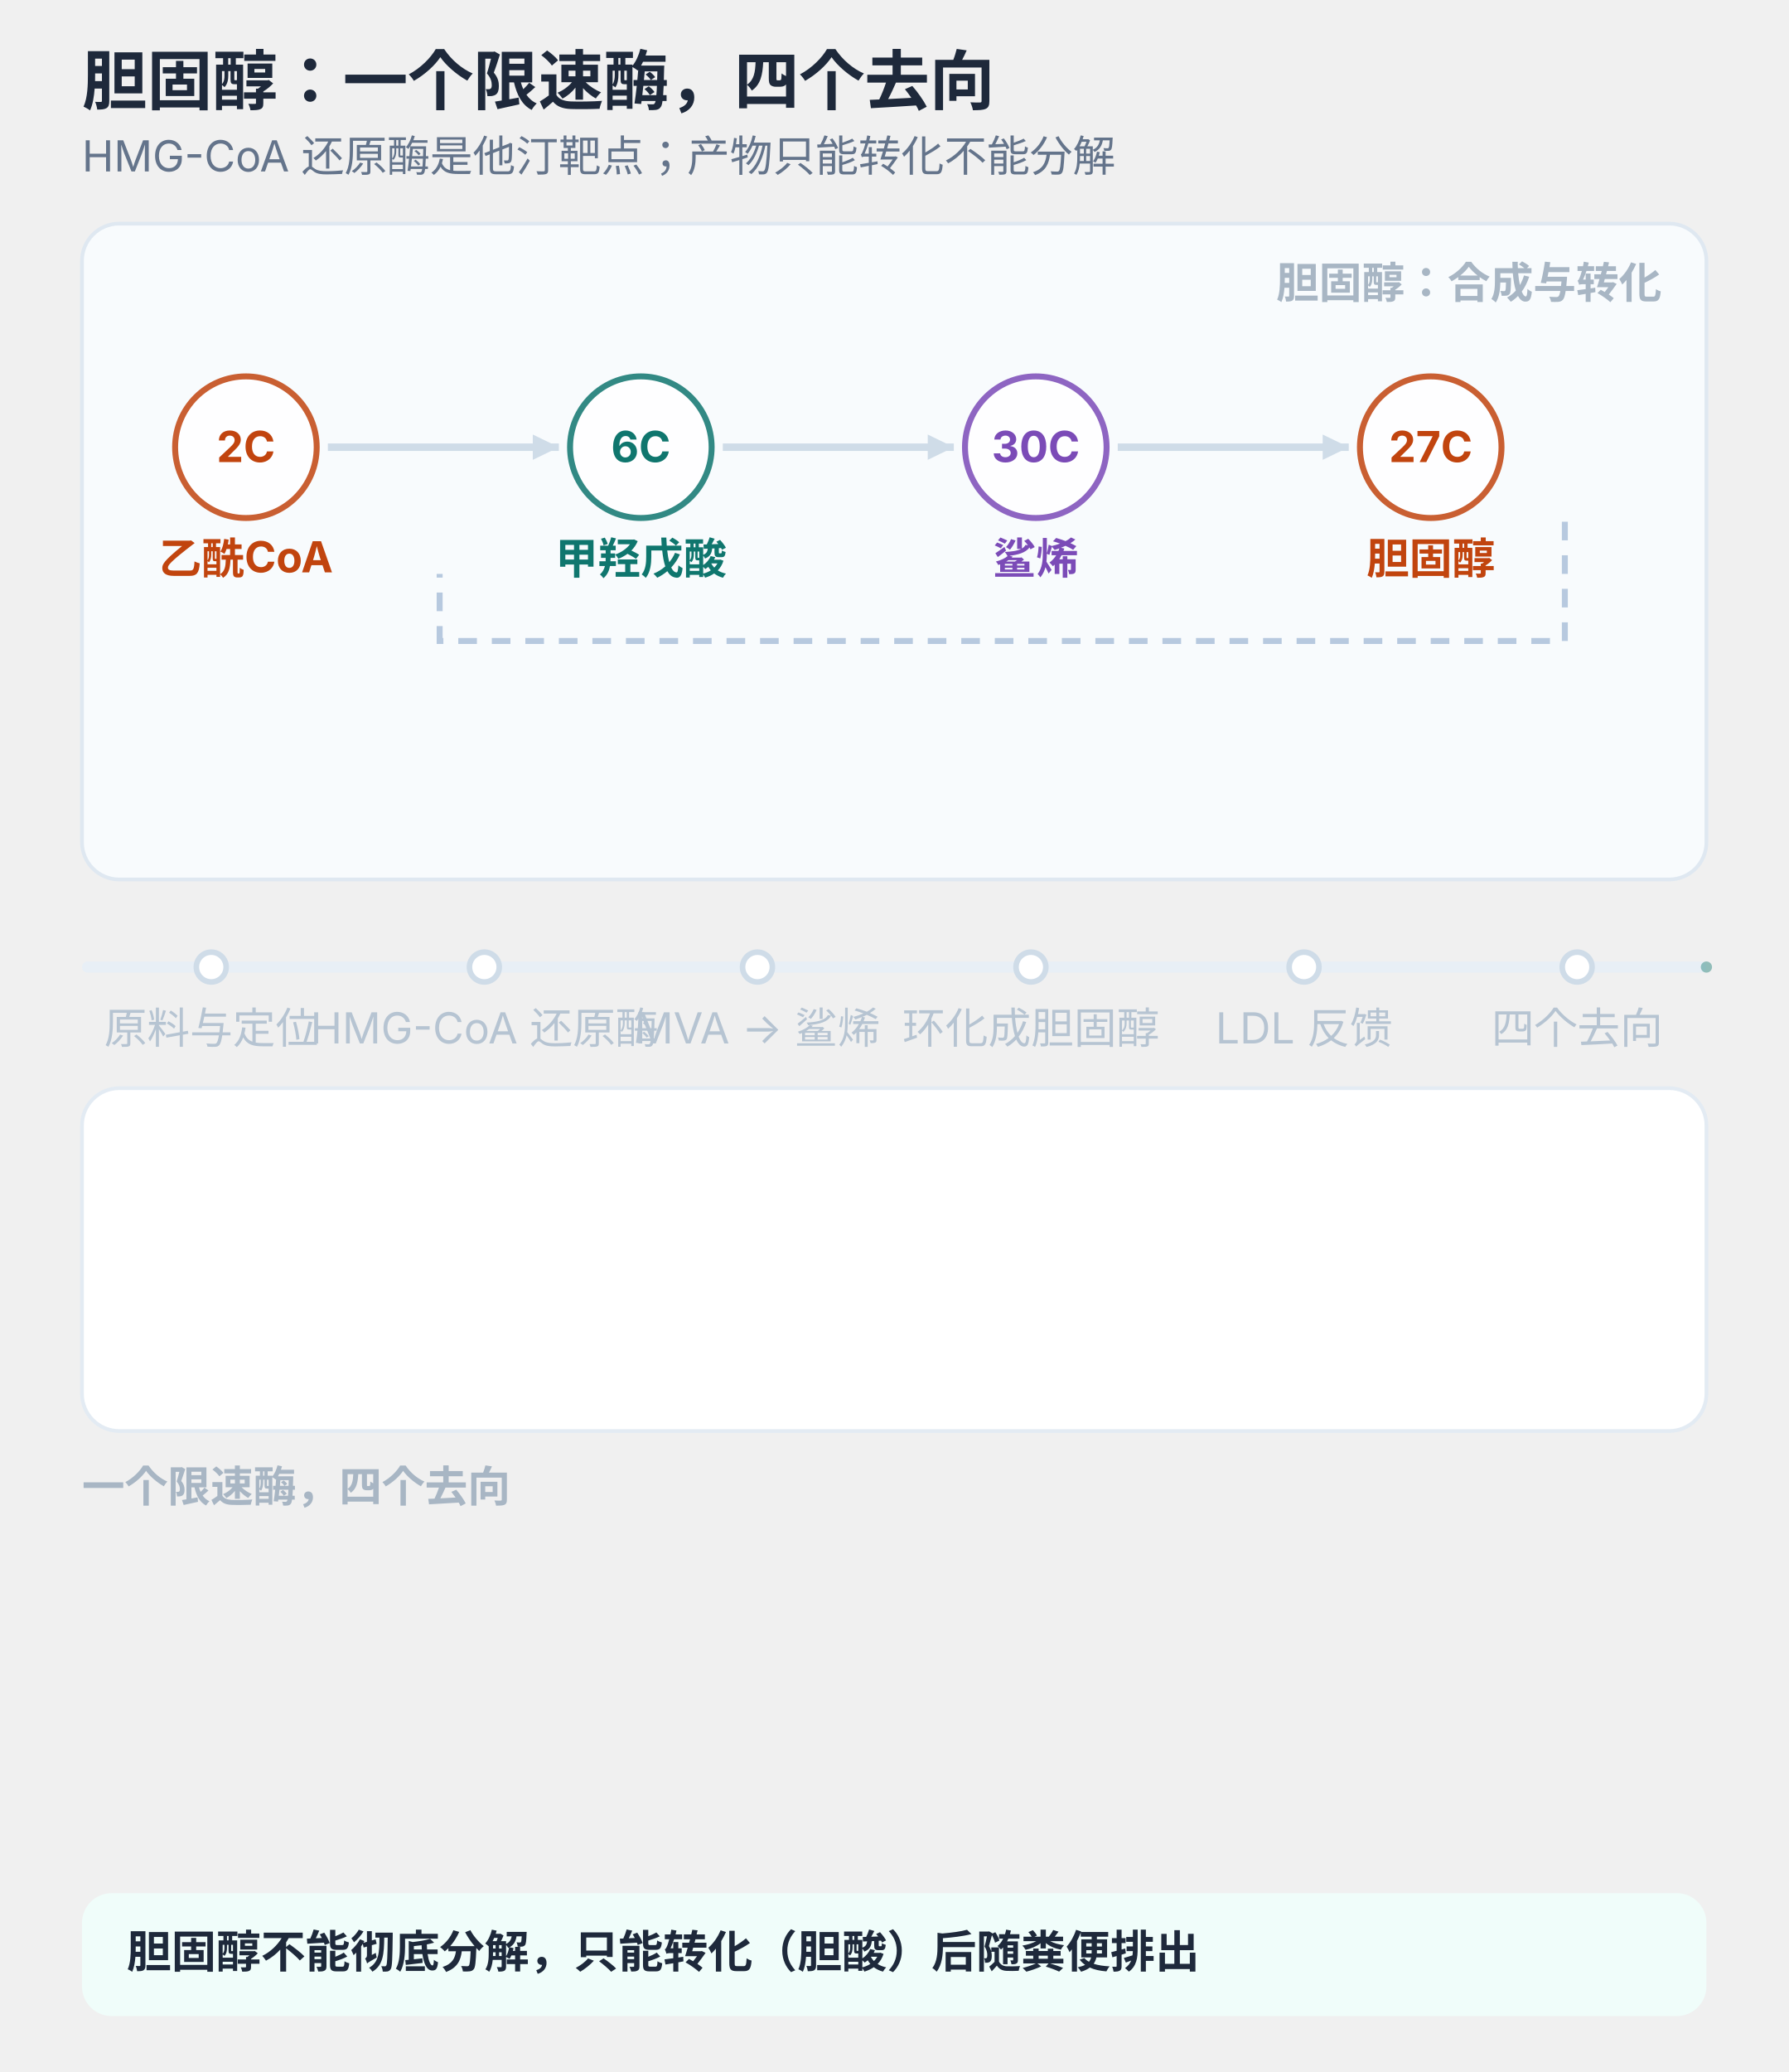
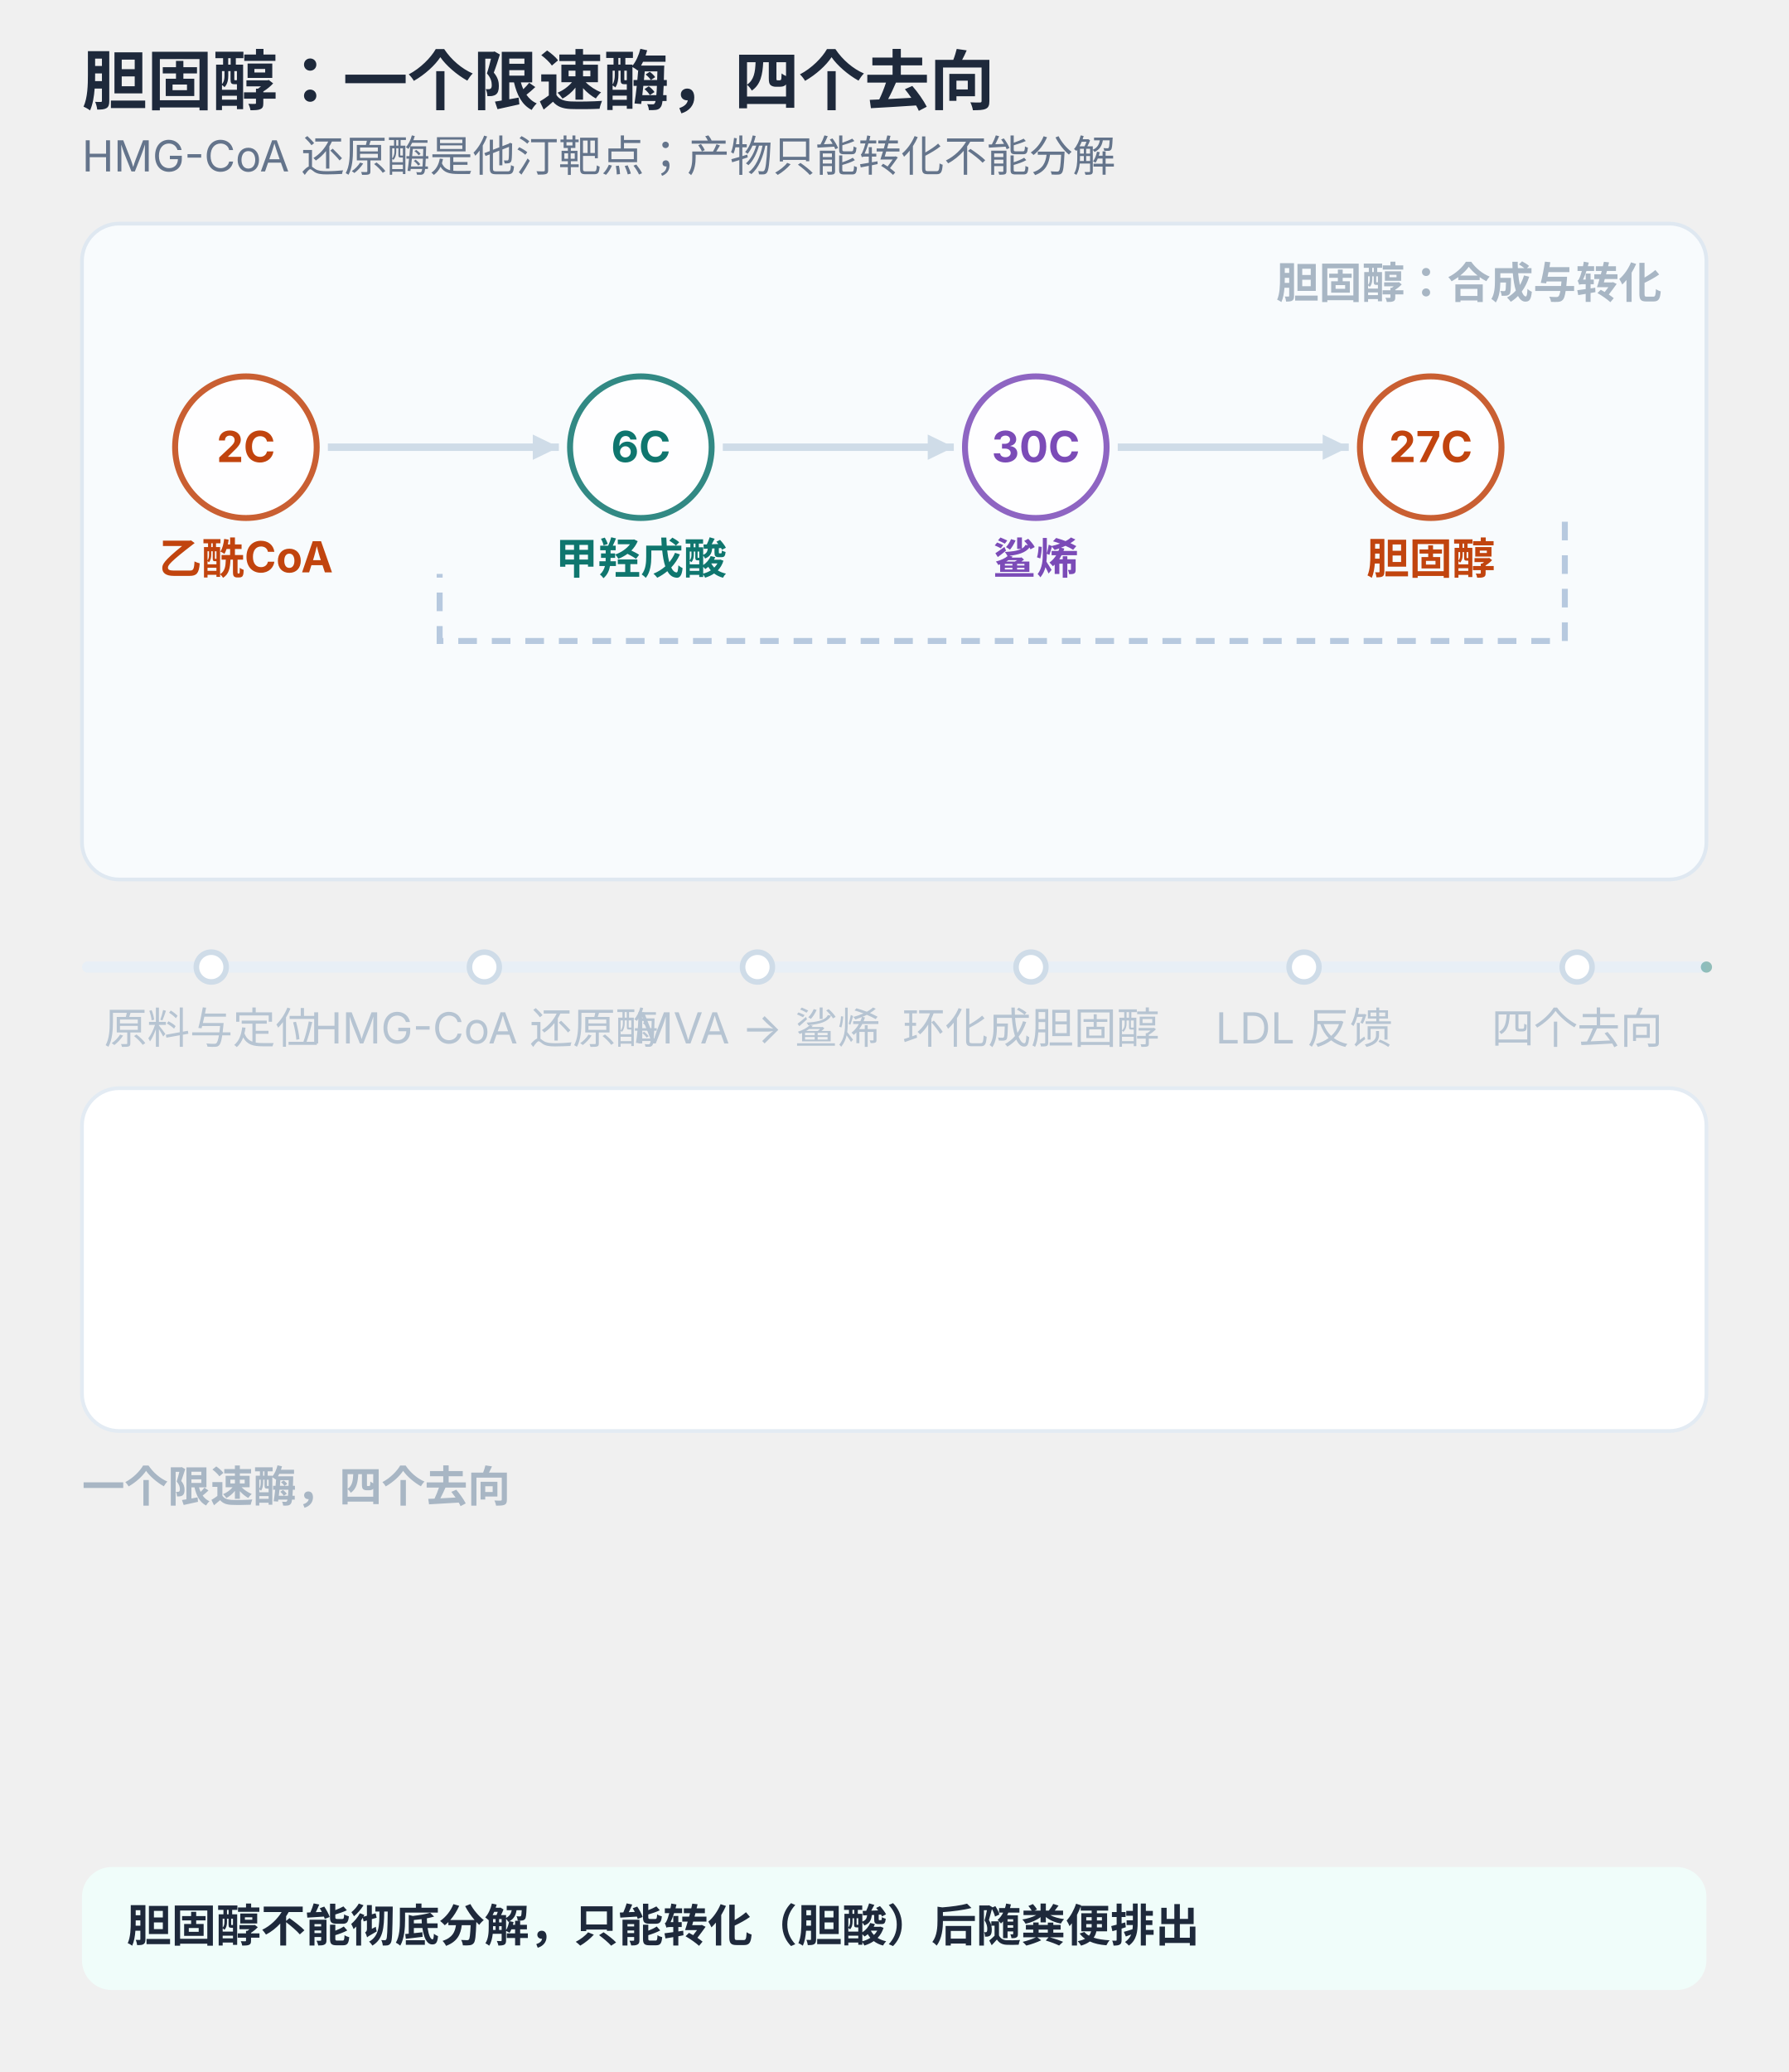
<svg xmlns="http://www.w3.org/2000/svg" viewBox="0 0 480 556" role="img" aria-labelledby="ft fd" style="background:#ffffff">
  <text x="22" y="28" font-size="17.5" font-weight="700" fill="#1e293b" font-family="-apple-system,'PingFang SC','Microsoft YaHei',sans-serif">胆固醇：一个限速酶，四个去向</text>
  <text x="22" y="46" font-size="11.5" fill="#64748b" font-family="-apple-system,'PingFang SC','Microsoft YaHei',sans-serif">HMG-CoA 还原酶是他汀靶点；产物只能转化不能分解</text>
  <rect x="22" y="60" width="436" height="176" rx="10" fill="#f8fbfd" stroke="#dfe8f1" stroke-width="1" />
  <path d="M88,120 H150" stroke="#cfdce8" stroke-width="2" />
  <path d="M150,120 l-7,-3.4 v6.8 z" fill="#cfdce8" />
  <path d="M194,120 H256" stroke="#cfdce8" stroke-width="2" />
  <path d="M256,120 l-7,-3.4 v6.8 z" fill="#cfdce8" />
  <path d="M300,120 H362" stroke="#cfdce8" stroke-width="2" />
  <path d="M362,120 l-7,-3.4 v6.8 z" fill="#cfdce8" />
  <circle cx="66" cy="120" r="19" fill="#ffffff" stroke="#c1440e" stroke-width="1.6" opacity="0.85" />
  <text x="66" y="124" font-size="11.5" fill="#c1440e" font-weight="700" text-anchor="middle" font-family="-apple-system,'PingFang SC','Microsoft YaHei',sans-serif">2C</text>
  <text x="66" y="154" font-size="11.5" fill="#c1440e" font-weight="700" text-anchor="middle" font-family="-apple-system,'PingFang SC','Microsoft YaHei',sans-serif">乙酰CoA</text>
  <g opacity="0">
    <animate attributeName="opacity" values="1;1;0;0" keyTimes="0;0.15;0.151;1" dur="11.4s" repeatCount="indefinite" />
    <circle cx="66" cy="120" r="19" fill="#c1440e" opacity="0.14" />
    <circle cx="66" cy="120" r="19" fill="none" stroke="#c1440e" stroke-width="2.4" />
  </g>
  <circle cx="172" cy="120" r="19" fill="#ffffff" stroke="#0f766e" stroke-width="1.6" opacity="0.85" />
  <text x="172" y="124" font-size="11.5" fill="#0f766e" font-weight="700" text-anchor="middle" font-family="-apple-system,'PingFang SC','Microsoft YaHei',sans-serif">6C</text>
  <text x="172" y="154" font-size="11.5" fill="#0f766e" font-weight="700" text-anchor="middle" font-family="-apple-system,'PingFang SC','Microsoft YaHei',sans-serif">甲羟戊酸</text>
  <g opacity="0">
    <animate attributeName="opacity" values="0;0;1;1;0;0" keyTimes="0;0.15;0.151;0.31;0.311;1" dur="11.4s" repeatCount="indefinite" />
    <circle cx="172" cy="120" r="19" fill="#0f766e" opacity="0.14" />
    <circle cx="172" cy="120" r="19" fill="none" stroke="#0f766e" stroke-width="2.4" />
  </g>
  <circle cx="278" cy="120" r="19" fill="#ffffff" stroke="#7b4bb7" stroke-width="1.6" opacity="0.85" />
  <text x="278" y="124" font-size="11.5" fill="#7b4bb7" font-weight="700" text-anchor="middle" font-family="-apple-system,'PingFang SC','Microsoft YaHei',sans-serif">30C</text>
  <text x="278" y="154" font-size="11.5" fill="#7b4bb7" font-weight="700" text-anchor="middle" font-family="-apple-system,'PingFang SC','Microsoft YaHei',sans-serif">鲨烯</text>
  <g opacity="0">
    <animate attributeName="opacity" values="0;0;1;1;0;0" keyTimes="0;0.31;0.311;0.47;0.471;1" dur="11.4s" repeatCount="indefinite" />
    <circle cx="278" cy="120" r="19" fill="#7b4bb7" opacity="0.14" />
    <circle cx="278" cy="120" r="19" fill="none" stroke="#7b4bb7" stroke-width="2.4" />
  </g>
  <circle cx="384" cy="120" r="19" fill="#ffffff" stroke="#c1440e" stroke-width="1.6" opacity="0.85" />
  <text x="384" y="124" font-size="11.5" fill="#c1440e" font-weight="700" text-anchor="middle" font-family="-apple-system,'PingFang SC','Microsoft YaHei',sans-serif">27C</text>
  <text x="384" y="154" font-size="11.5" fill="#c1440e" font-weight="700" text-anchor="middle" font-family="-apple-system,'PingFang SC','Microsoft YaHei',sans-serif">胆固醇</text>
  <g opacity="0">
    <animate attributeName="opacity" values="0;0;1;1;0;0" keyTimes="0;0.47;0.471;0.635;0.636;1" dur="11.4s" repeatCount="indefinite" />
    <circle cx="384" cy="120" r="19" fill="#c1440e" opacity="0.14" />
    <circle cx="384" cy="120" r="19" fill="none" stroke="#c1440e" stroke-width="2.4" />
  </g>
  <g opacity="0">
    <animate attributeName="opacity" values="0;0;1;1;0;0" keyTimes="0;0.15;0.151;0.31;0.311;1" dur="11.4s" repeatCount="indefinite" />
    <rect x="118" y="152" width="120" height="34" rx="7" fill="#fef3c7" />
    <text x="126" y="166" font-size="11.5" fill="#a8791a" font-weight="700" text-anchor="start" font-family="-apple-system,'PingFang SC','Microsoft YaHei',sans-serif">HMG-CoA 还原酶</text>
    <text x="126" y="180" font-size="11.5" fill="#6b7c8d" font-weight="400" text-anchor="start" font-family="-apple-system,'PingFang SC','Microsoft YaHei',sans-serif">限速；他汀抑制</text>
  </g>
  <g opacity="0">
    <animate attributeName="opacity" values="0;0;1;1;0;0" keyTimes="0;0.47;0.471;0.635;0.636;1" dur="11.4s" repeatCount="indefinite" />
    <text x="278" y="166" font-size="11.5" fill="#c1440e" font-weight="700" text-anchor="middle" font-family="-apple-system,'PingFang SC','Microsoft YaHei',sans-serif">环化 + 多步修饰</text>
  </g>
  <path d="M420,140 V172 H118 V154" fill="none" stroke="#2c5f9e" stroke-width="1.6" stroke-dasharray="5 4" opacity="0.32" />
  <g opacity="0">
    <animate attributeName="opacity" values="0;0;1;1;0;0" keyTimes="0;0.635;0.636;0.815;0.816;1" dur="11.4s" repeatCount="indefinite" />
    <path d="M420,140 V172 H118 V154" fill="none" stroke="#2c5f9e" stroke-width="2.2" stroke-dasharray="5 4" />
    <path d="M118,154 l-4,9 h8 z" fill="#2c5f9e" />
    <text x="262" y="188" font-size="11.5" fill="#2c5f9e" font-weight="700" text-anchor="middle" font-family="-apple-system,'PingFang SC','Microsoft YaHei',sans-serif">胆固醇↑ → 抑制还原酶、降 LDL 受体</text>
  </g>
  <g opacity="0">
    <animate attributeName="opacity" values="0;0;1;1" keyTimes="0;0.815;0.816;1" dur="11.4s" repeatCount="indefinite" />
    <rect x="26" y="200" width="100" height="38" rx="8" fill="#2f8f57" opacity="0.13" />
    <rect x="26" y="200" width="100" height="38" rx="8" fill="none" stroke="#2f8f57" stroke-width="1.8" />
    <text x="76" y="216" font-size="11.5" fill="#2f8f57" font-weight="700" text-anchor="middle" font-family="-apple-system,'PingFang SC','Microsoft YaHei',sans-serif">胆酸</text>
    <text x="76" y="231" font-size="11.5" fill="#6b7c8d" font-weight="400" text-anchor="middle" font-family="-apple-system,'PingFang SC','Microsoft YaHei',sans-serif">最多，随胆汁排出</text>
  </g>
  <g opacity="0">
    <animate attributeName="opacity" values="0;0;1;1" keyTimes="0;0.815;0.816;1" dur="11.4s" repeatCount="indefinite" />
    <rect x="134" y="200" width="100" height="38" rx="8" fill="#c1440e" opacity="0.13" />
    <rect x="134" y="200" width="100" height="38" rx="8" fill="none" stroke="#c1440e" stroke-width="1.8" />
    <text x="184" y="216" font-size="11.5" fill="#c1440e" font-weight="700" text-anchor="middle" font-family="-apple-system,'PingFang SC','Microsoft YaHei',sans-serif">类固醇激素</text>
    <text x="184" y="231" font-size="11.5" fill="#6b7c8d" font-weight="400" text-anchor="middle" font-family="-apple-system,'PingFang SC','Microsoft YaHei',sans-serif">肾上腺 / 性腺</text>
  </g>
  <g opacity="0">
    <animate attributeName="opacity" values="0;0;1;1" keyTimes="0;0.815;0.816;1" dur="11.4s" repeatCount="indefinite" />
    <rect x="242" y="200" width="100" height="38" rx="8" fill="#a8791a" opacity="0.13" />
    <rect x="242" y="200" width="100" height="38" rx="8" fill="none" stroke="#a8791a" stroke-width="1.8" />
    <text x="292" y="216" font-size="11.5" fill="#a8791a" font-weight="700" text-anchor="middle" font-family="-apple-system,'PingFang SC','Microsoft YaHei',sans-serif">VitD₃</text>
    <text x="292" y="231" font-size="11.5" fill="#6b7c8d" font-weight="400" text-anchor="middle" font-family="-apple-system,'PingFang SC','Microsoft YaHei',sans-serif">皮肤 7-脱氢胆固醇</text>
  </g>
  <g opacity="0">
    <animate attributeName="opacity" values="0;0;1;1" keyTimes="0;0.815;0.816;1" dur="11.4s" repeatCount="indefinite" />
    <rect x="350" y="200" width="100" height="38" rx="8" fill="#7b4bb7" opacity="0.13" />
    <rect x="350" y="200" width="100" height="38" rx="8" fill="none" stroke="#7b4bb7" stroke-width="1.8" />
    <text x="400" y="216" font-size="11.5" fill="#7b4bb7" font-weight="700" text-anchor="middle" font-family="-apple-system,'PingFang SC','Microsoft YaHei',sans-serif">细胞膜</text>
    <text x="400" y="231" font-size="11.5" fill="#6b7c8d" font-weight="400" text-anchor="middle" font-family="-apple-system,'PingFang SC','Microsoft YaHei',sans-serif">调节流动性</text>
  </g>
  <text x="446" y="80" font-size="11.5" fill="#a8b6c4" font-weight="700" text-anchor="end" font-family="-apple-system,'PingFang SC','Microsoft YaHei',sans-serif">胆固醇：合成与转化</text>
  <rect x="22" y="258" width="436" height="3" rx="1.5" fill="#e8eff6" />
  <path d="M22,259.5 H458" stroke="#0f766e" stroke-width="3" stroke-linecap="round" opacity="0.42" stroke-dasharray="436" stroke-dashoffset="436">
    <animate attributeName="stroke-dashoffset" values="436;0" keyTimes="0;1" dur="11.4s" repeatCount="indefinite" />
  </path>
  <circle cx="56.7" cy="259.5" r="4" fill="#ffffff" stroke="#cfdce8" stroke-width="1.5" />
  <g opacity="0">
    <animate attributeName="opacity" values="1;1;0;0" keyTimes="0;0.15;0.151;1" dur="11.4s" repeatCount="indefinite" />
    <circle cx="56.7" cy="259.5" r="5.5" fill="#c1440e" />
  </g>
  <g opacity="1">
    <animate attributeName="opacity" values="0.0;0.0;1.0;1.0" keyTimes="0;0.15;0.151;1" dur="11.4s" repeatCount="indefinite" />
    <text x="56.7" y="280" text-anchor="middle" font-size="11.5" fill="#b6c4d2" font-family="-apple-system,'PingFang SC','Microsoft YaHei',sans-serif">原料与定位</text>
  </g>
  <g opacity="0">
    <animate attributeName="opacity" values="1;1;0;0" keyTimes="0;0.15;0.151;1" dur="11.4s" repeatCount="indefinite" />
    <text x="56.7" y="280" text-anchor="middle" font-size="11.5" font-weight="700" fill="#c1440e" font-family="-apple-system,'PingFang SC','Microsoft YaHei',sans-serif">原料与定位</text>
  </g>
  <circle cx="130.0" cy="259.5" r="4" fill="#ffffff" stroke="#cfdce8" stroke-width="1.5" />
  <g opacity="0">
    <animate attributeName="opacity" values="0;0;1;1;0;0" keyTimes="0;0.15;0.151;0.31;0.311;1" dur="11.4s" repeatCount="indefinite" />
    <circle cx="130.0" cy="259.5" r="5.5" fill="#0f766e" />
  </g>
  <g opacity="1">
    <animate attributeName="opacity" values="1.0;1.0;0.0;0.0;1.0;1.0" keyTimes="0;0.15;0.151;0.31;0.311;1" dur="11.4s" repeatCount="indefinite" />
    <text x="130.0" y="280" text-anchor="middle" font-size="11.5" fill="#b6c4d2" font-family="-apple-system,'PingFang SC','Microsoft YaHei',sans-serif">HMG-CoA 还原酶</text>
  </g>
  <g opacity="0">
    <animate attributeName="opacity" values="0;0;1;1;0;0" keyTimes="0;0.15;0.151;0.31;0.311;1" dur="11.4s" repeatCount="indefinite" />
    <text x="130.0" y="280" text-anchor="middle" font-size="11.5" font-weight="700" fill="#0f766e" font-family="-apple-system,'PingFang SC','Microsoft YaHei',sans-serif">HMG-CoA 还原酶</text>
  </g>
  <circle cx="203.3" cy="259.5" r="4" fill="#ffffff" stroke="#cfdce8" stroke-width="1.5" />
  <g opacity="0">
    <animate attributeName="opacity" values="0;0;1;1;0;0" keyTimes="0;0.31;0.311;0.47;0.471;1" dur="11.4s" repeatCount="indefinite" />
    <circle cx="203.3" cy="259.5" r="5.5" fill="#7b4bb7" />
  </g>
  <g opacity="1">
    <animate attributeName="opacity" values="1.0;1.0;0.0;0.0;1.0;1.0" keyTimes="0;0.31;0.311;0.47;0.471;1" dur="11.4s" repeatCount="indefinite" />
    <text x="203.3" y="280" text-anchor="middle" font-size="11.5" fill="#b6c4d2" font-family="-apple-system,'PingFang SC','Microsoft YaHei',sans-serif">MVA → 鲨烯</text>
  </g>
  <g opacity="0">
    <animate attributeName="opacity" values="0;0;1;1;0;0" keyTimes="0;0.31;0.311;0.47;0.471;1" dur="11.4s" repeatCount="indefinite" />
    <text x="203.3" y="280" text-anchor="middle" font-size="11.5" font-weight="700" fill="#7b4bb7" font-family="-apple-system,'PingFang SC','Microsoft YaHei',sans-serif">MVA → 鲨烯</text>
  </g>
  <circle cx="276.7" cy="259.5" r="4" fill="#ffffff" stroke="#cfdce8" stroke-width="1.5" />
  <g opacity="0">
    <animate attributeName="opacity" values="0;0;1;1;0;0" keyTimes="0;0.47;0.471;0.635;0.636;1" dur="11.4s" repeatCount="indefinite" />
    <circle cx="276.7" cy="259.5" r="5.5" fill="#c1440e" />
  </g>
  <g opacity="1">
    <animate attributeName="opacity" values="1.0;1.0;0.0;0.0;1.0;1.0" keyTimes="0;0.47;0.471;0.635;0.636;1" dur="11.4s" repeatCount="indefinite" />
    <text x="276.7" y="280" text-anchor="middle" font-size="11.5" fill="#b6c4d2" font-family="-apple-system,'PingFang SC','Microsoft YaHei',sans-serif">环化成胆固醇</text>
  </g>
  <g opacity="0">
    <animate attributeName="opacity" values="0;0;1;1;0;0" keyTimes="0;0.47;0.471;0.635;0.636;1" dur="11.4s" repeatCount="indefinite" />
    <text x="276.7" y="280" text-anchor="middle" font-size="11.5" font-weight="700" fill="#c1440e" font-family="-apple-system,'PingFang SC','Microsoft YaHei',sans-serif">环化成胆固醇</text>
  </g>
  <circle cx="350.0" cy="259.5" r="4" fill="#ffffff" stroke="#cfdce8" stroke-width="1.5" />
  <g opacity="0">
    <animate attributeName="opacity" values="0;0;1;1;0;0" keyTimes="0;0.635;0.636;0.815;0.816;1" dur="11.4s" repeatCount="indefinite" />
    <circle cx="350.0" cy="259.5" r="5.5" fill="#2c5f9e" />
  </g>
  <g opacity="1">
    <animate attributeName="opacity" values="1.0;1.0;0.0;0.0;1.0;1.0" keyTimes="0;0.635;0.636;0.815;0.816;1" dur="11.4s" repeatCount="indefinite" />
    <text x="350.0" y="280" text-anchor="middle" font-size="11.5" fill="#b6c4d2" font-family="-apple-system,'PingFang SC','Microsoft YaHei',sans-serif">LDL 反馈</text>
  </g>
  <g opacity="0">
    <animate attributeName="opacity" values="0;0;1;1;0;0" keyTimes="0;0.635;0.636;0.815;0.816;1" dur="11.4s" repeatCount="indefinite" />
    <text x="350.0" y="280" text-anchor="middle" font-size="11.5" font-weight="700" fill="#2c5f9e" font-family="-apple-system,'PingFang SC','Microsoft YaHei',sans-serif">LDL 反馈</text>
  </g>
  <circle cx="423.3" cy="259.5" r="4" fill="#ffffff" stroke="#cfdce8" stroke-width="1.5" />
  <g opacity="0">
    <animate attributeName="opacity" values="0;0;1;1" keyTimes="0;0.815;0.816;1" dur="11.4s" repeatCount="indefinite" />
    <circle cx="423.3" cy="259.5" r="5.5" fill="#2f8f57" />
  </g>
  <g opacity="1">
    <animate attributeName="opacity" values="1.0;1.0;0.0;0.0" keyTimes="0;0.815;0.816;1" dur="11.4s" repeatCount="indefinite" />
    <text x="423.3" y="280" text-anchor="middle" font-size="11.5" fill="#b6c4d2" font-family="-apple-system,'PingFang SC','Microsoft YaHei',sans-serif">四个去向</text>
  </g>
  <g opacity="0">
    <animate attributeName="opacity" values="0;0;1;1" keyTimes="0;0.815;0.816;1" dur="11.4s" repeatCount="indefinite" />
    <text x="423.3" y="280" text-anchor="middle" font-size="11.5" font-weight="700" fill="#2f8f57" font-family="-apple-system,'PingFang SC','Microsoft YaHei',sans-serif">四个去向</text>
  </g>
  <rect x="22" y="292" width="436" height="92" rx="10" fill="#ffffff" stroke="#e3ebf3" stroke-width="1" />
  <g opacity="0">
    <animate attributeName="opacity" values="1;1;0;0" keyTimes="0;0.15;0.151;1" dur="11.4s" repeatCount="indefinite" />
    <rect x="22" y="293" width="3" height="90" fill="#c1440e" opacity="0.85" />
    <text x="40" y="318" font-size="11.5" fill="#a8b6c4" font-weight="700" font-family="-apple-system,'PingFang SC','Microsoft YaHei',sans-serif">因为</text>
    <text x="78" y="318" font-size="12.5" fill="#6b7c8d" font-family="-apple-system,'PingFang SC','Microsoft YaHei',sans-serif">乙酰CoA 是唯一碳源；合成在胞质与内质网</text>
    <text x="40" y="354" font-size="11.5" fill="#c1440e" font-weight="700" font-family="-apple-system,'PingFang SC','Microsoft YaHei',sans-serif">所以</text>
    <text x="78" y="354" font-size="14.5" fill="#c1440e" font-weight="700" font-family="-apple-system,'PingFang SC','Microsoft YaHei',sans-serif">与脂肪酸合成共用乙酰CoA 与 NADPH，所以常同时活跃</text>
  </g>
  <g opacity="0">
    <animate attributeName="opacity" values="0;0;1;1;0;0" keyTimes="0;0.15;0.151;0.31;0.311;1" dur="11.4s" repeatCount="indefinite" />
    <rect x="22" y="293" width="3" height="90" fill="#0f766e" opacity="0.85" />
    <text x="40" y="318" font-size="11.5" fill="#a8b6c4" font-weight="700" font-family="-apple-system,'PingFang SC','Microsoft YaHei',sans-serif">因为</text>
    <text x="78" y="318" font-size="12.5" fill="#6b7c8d" font-family="-apple-system,'PingFang SC','Microsoft YaHei',sans-serif">HMG-CoA 还原为甲羟戊酸（MVA），耗 2 NADPH</text>
    <text x="40" y="354" font-size="11.5" fill="#0f766e" font-weight="700" font-family="-apple-system,'PingFang SC','Microsoft YaHei',sans-serif">所以</text>
    <text x="78" y="354" font-size="14.5" fill="#0f766e" font-weight="700" font-family="-apple-system,'PingFang SC','Microsoft YaHei',sans-serif">限速酶，也是他汀的作用靶点</text>
  </g>
  <g opacity="0">
    <animate attributeName="opacity" values="0;0;1;1;0;0" keyTimes="0;0.31;0.311;0.47;0.471;1" dur="11.4s" repeatCount="indefinite" />
    <rect x="22" y="293" width="3" height="90" fill="#7b4bb7" opacity="0.85" />
    <text x="40" y="318" font-size="11.5" fill="#a8b6c4" font-weight="700" font-family="-apple-system,'PingFang SC','Microsoft YaHei',sans-serif">因为</text>
    <text x="78" y="318" font-size="12.5" fill="#6b7c8d" font-family="-apple-system,'PingFang SC','Microsoft YaHei',sans-serif">MVA 经异戊二烯途径缩合成 30 碳的鲨烯</text>
    <text x="40" y="354" font-size="11.5" fill="#7b4bb7" font-weight="700" font-family="-apple-system,'PingFang SC','Microsoft YaHei',sans-serif">所以</text>
    <text x="78" y="354" font-size="14.5" fill="#7b4bb7" font-weight="700" font-family="-apple-system,'PingFang SC','Microsoft YaHei',sans-serif">需要大量 ATP 与 NADPH，这一步耗能最多</text>
  </g>
  <g opacity="0">
    <animate attributeName="opacity" values="0;0;1;1;0;0" keyTimes="0;0.47;0.471;0.635;0.636;1" dur="11.4s" repeatCount="indefinite" />
    <rect x="22" y="293" width="3" height="90" fill="#c1440e" opacity="0.85" />
    <text x="40" y="318" font-size="11.5" fill="#a8b6c4" font-weight="700" font-family="-apple-system,'PingFang SC','Microsoft YaHei',sans-serif">因为</text>
    <text x="78" y="318" font-size="12.5" fill="#6b7c8d" font-family="-apple-system,'PingFang SC','Microsoft YaHei',sans-serif">鲨烯环化后经多步修饰成 27 碳胆固醇</text>
    <text x="40" y="354" font-size="11.5" fill="#c1440e" font-weight="700" font-family="-apple-system,'PingFang SC','Microsoft YaHei',sans-serif">所以</text>
    <text x="78" y="354" font-size="14.5" fill="#c1440e" font-weight="700" font-family="-apple-system,'PingFang SC','Microsoft YaHei',sans-serif">产物去向：膜、胆酸、类固醇激素、VitD₃</text>
  </g>
  <g opacity="0">
    <animate attributeName="opacity" values="0;0;1;1;0;0" keyTimes="0;0.635;0.636;0.815;0.816;1" dur="11.4s" repeatCount="indefinite" />
    <rect x="22" y="293" width="3" height="90" fill="#2c5f9e" opacity="0.85" />
    <text x="40" y="318" font-size="11.5" fill="#a8b6c4" font-weight="700" font-family="-apple-system,'PingFang SC','Microsoft YaHei',sans-serif">因为</text>
    <text x="78" y="318" font-size="12.5" fill="#6b7c8d" font-family="-apple-system,'PingFang SC','Microsoft YaHei',sans-serif">细胞内胆固醇高 → 抑制 HMG-CoA 还原酶、降 LDL 受体</text>
    <text x="40" y="354" font-size="11.5" fill="#2c5f9e" font-weight="700" font-family="-apple-system,'PingFang SC','Microsoft YaHei',sans-serif">所以</text>
    <text x="78" y="354" font-size="14.5" fill="#2c5f9e" font-weight="700" font-family="-apple-system,'PingFang SC','Microsoft YaHei',sans-serif">所以胆固醇主要靠「摄取 LDL」而非「合成」的器官是肝</text>
    <text x="78" y="371.5" font-size="14.5" fill="#2c5f9e" font-weight="700" font-family="-apple-system,'PingFang SC','Microsoft YaHei',sans-serif">外组织</text>
  </g>
  <g opacity="0">
    <animate attributeName="opacity" values="0;0;1;1" keyTimes="0;0.815;0.816;1" dur="11.4s" repeatCount="indefinite" />
    <rect x="22" y="293" width="3" height="90" fill="#2f8f57" opacity="0.85" />
    <text x="40" y="318" font-size="11.5" fill="#a8b6c4" font-weight="700" font-family="-apple-system,'PingFang SC','Microsoft YaHei',sans-serif">因为</text>
    <text x="78" y="318" font-size="12.5" fill="#6b7c8d" font-family="-apple-system,'PingFang SC','Microsoft YaHei',sans-serif">胆酸（最多）、类固醇激素、VitD₃、细胞膜</text>
    <text x="40" y="354" font-size="11.5" fill="#2f8f57" font-weight="700" font-family="-apple-system,'PingFang SC','Microsoft YaHei',sans-serif">所以</text>
    <text x="78" y="354" font-size="14.5" fill="#2f8f57" font-weight="700" font-family="-apple-system,'PingFang SC','Microsoft YaHei',sans-serif">胆固醇不能彻底分解，只能转化后排出</text>
  </g>
  <text x="22" y="403" font-size="11.5" fill="#a8b6c4" font-weight="700" text-anchor="start" font-family="-apple-system,'PingFang SC','Microsoft YaHei',sans-serif">一个限速酶，四个去向</text>
  <g opacity="0">
    <animate attributeName="opacity" values="0;0;1;1;0;0" keyTimes="0;0.15;0.151;0.31;0.311;1" dur="11.4s" repeatCount="indefinite" />
    <rect x="22" y="413" width="3" height="15" rx="1.5" fill="#0f766e" />
    <text x="34" y="424" font-size="12.5" fill="#0f766e" font-weight="700" text-anchor="start" font-family="-apple-system,'PingFang SC','Microsoft YaHei',sans-serif">限速</text>
    <text x="104" y="424" font-size="12" fill="#6b7c8d" font-weight="400" text-anchor="start" font-family="-apple-system,'PingFang SC','Microsoft YaHei',sans-serif">HMG-CoA 还原酶（他汀靶点）</text>
  </g>
  <g opacity="0">
    <animate attributeName="opacity" values="0;0;1;1;0;0" keyTimes="0;0.31;0.311;0.47;0.471;1" dur="11.4s" repeatCount="indefinite" />
    <rect x="22" y="436" width="3" height="15" rx="1.5" fill="#a8791a" />
    <text x="34" y="447" font-size="12.5" fill="#a8791a" font-weight="700" text-anchor="start" font-family="-apple-system,'PingFang SC','Microsoft YaHei',sans-serif">成本</text>
    <text x="104" y="447" font-size="12" fill="#6b7c8d" font-weight="400" text-anchor="start" font-family="-apple-system,'PingFang SC','Microsoft YaHei',sans-serif">合成 1 分子胆固醇耗 18 乙酰CoA + 36 ATP</text>
  </g>
  <g opacity="0">
    <animate attributeName="opacity" values="0;0;1;1;0;0" keyTimes="0;0.635;0.636;0.815;0.816;1" dur="11.4s" repeatCount="indefinite" />
    <rect x="22" y="459" width="3" height="15" rx="1.5" fill="#2c5f9e" />
    <text x="34" y="470" font-size="12.5" fill="#2c5f9e" font-weight="700" text-anchor="start" font-family="-apple-system,'PingFang SC','Microsoft YaHei',sans-serif">调节</text>
    <text x="104" y="470" font-size="12" fill="#6b7c8d" font-weight="400" text-anchor="start" font-family="-apple-system,'PingFang SC','Microsoft YaHei',sans-serif">胆固醇↑ → 抑制还原酶、降 LDL 受体</text>
  </g>
  <g opacity="0">
    <animate attributeName="opacity" values="0;0;1;1" keyTimes="0;0.815;0.816;1" dur="11.4s" repeatCount="indefinite" />
    <rect x="22" y="482" width="3" height="15" rx="1.5" fill="#2f8f57" />
    <text x="34" y="493" font-size="12.5" fill="#2f8f57" font-weight="700" text-anchor="start" font-family="-apple-system,'PingFang SC','Microsoft YaHei',sans-serif">去向</text>
    <text x="104" y="493" font-size="12" fill="#6b7c8d" font-weight="400" text-anchor="start" font-family="-apple-system,'PingFang SC','Microsoft YaHei',sans-serif">胆酸最多，其次类固醇激素</text>
  </g>
-   <rect x="22" y="508" width="436" height="33" rx="8" fill="#f0fdfa" />
-   <text x="34" y="528" font-size="12" fill="#1e293b" font-weight="700" text-anchor="start" font-family="-apple-system,'PingFang SC','Microsoft YaHei',sans-serif">胆固醇不能彻底分解，只能转化（胆酸）后随粪便排出</text>
+   <rect x="22" y="501" width="436" height="33" rx="8" fill="#f0fdfa" />
+   <text x="34" y="521" font-size="12" fill="#1e293b" font-weight="700" text-anchor="start" font-family="-apple-system,'PingFang SC','Microsoft YaHei',sans-serif">胆固醇不能彻底分解，只能转化（胆酸）后随粪便排出</text>
</svg>
